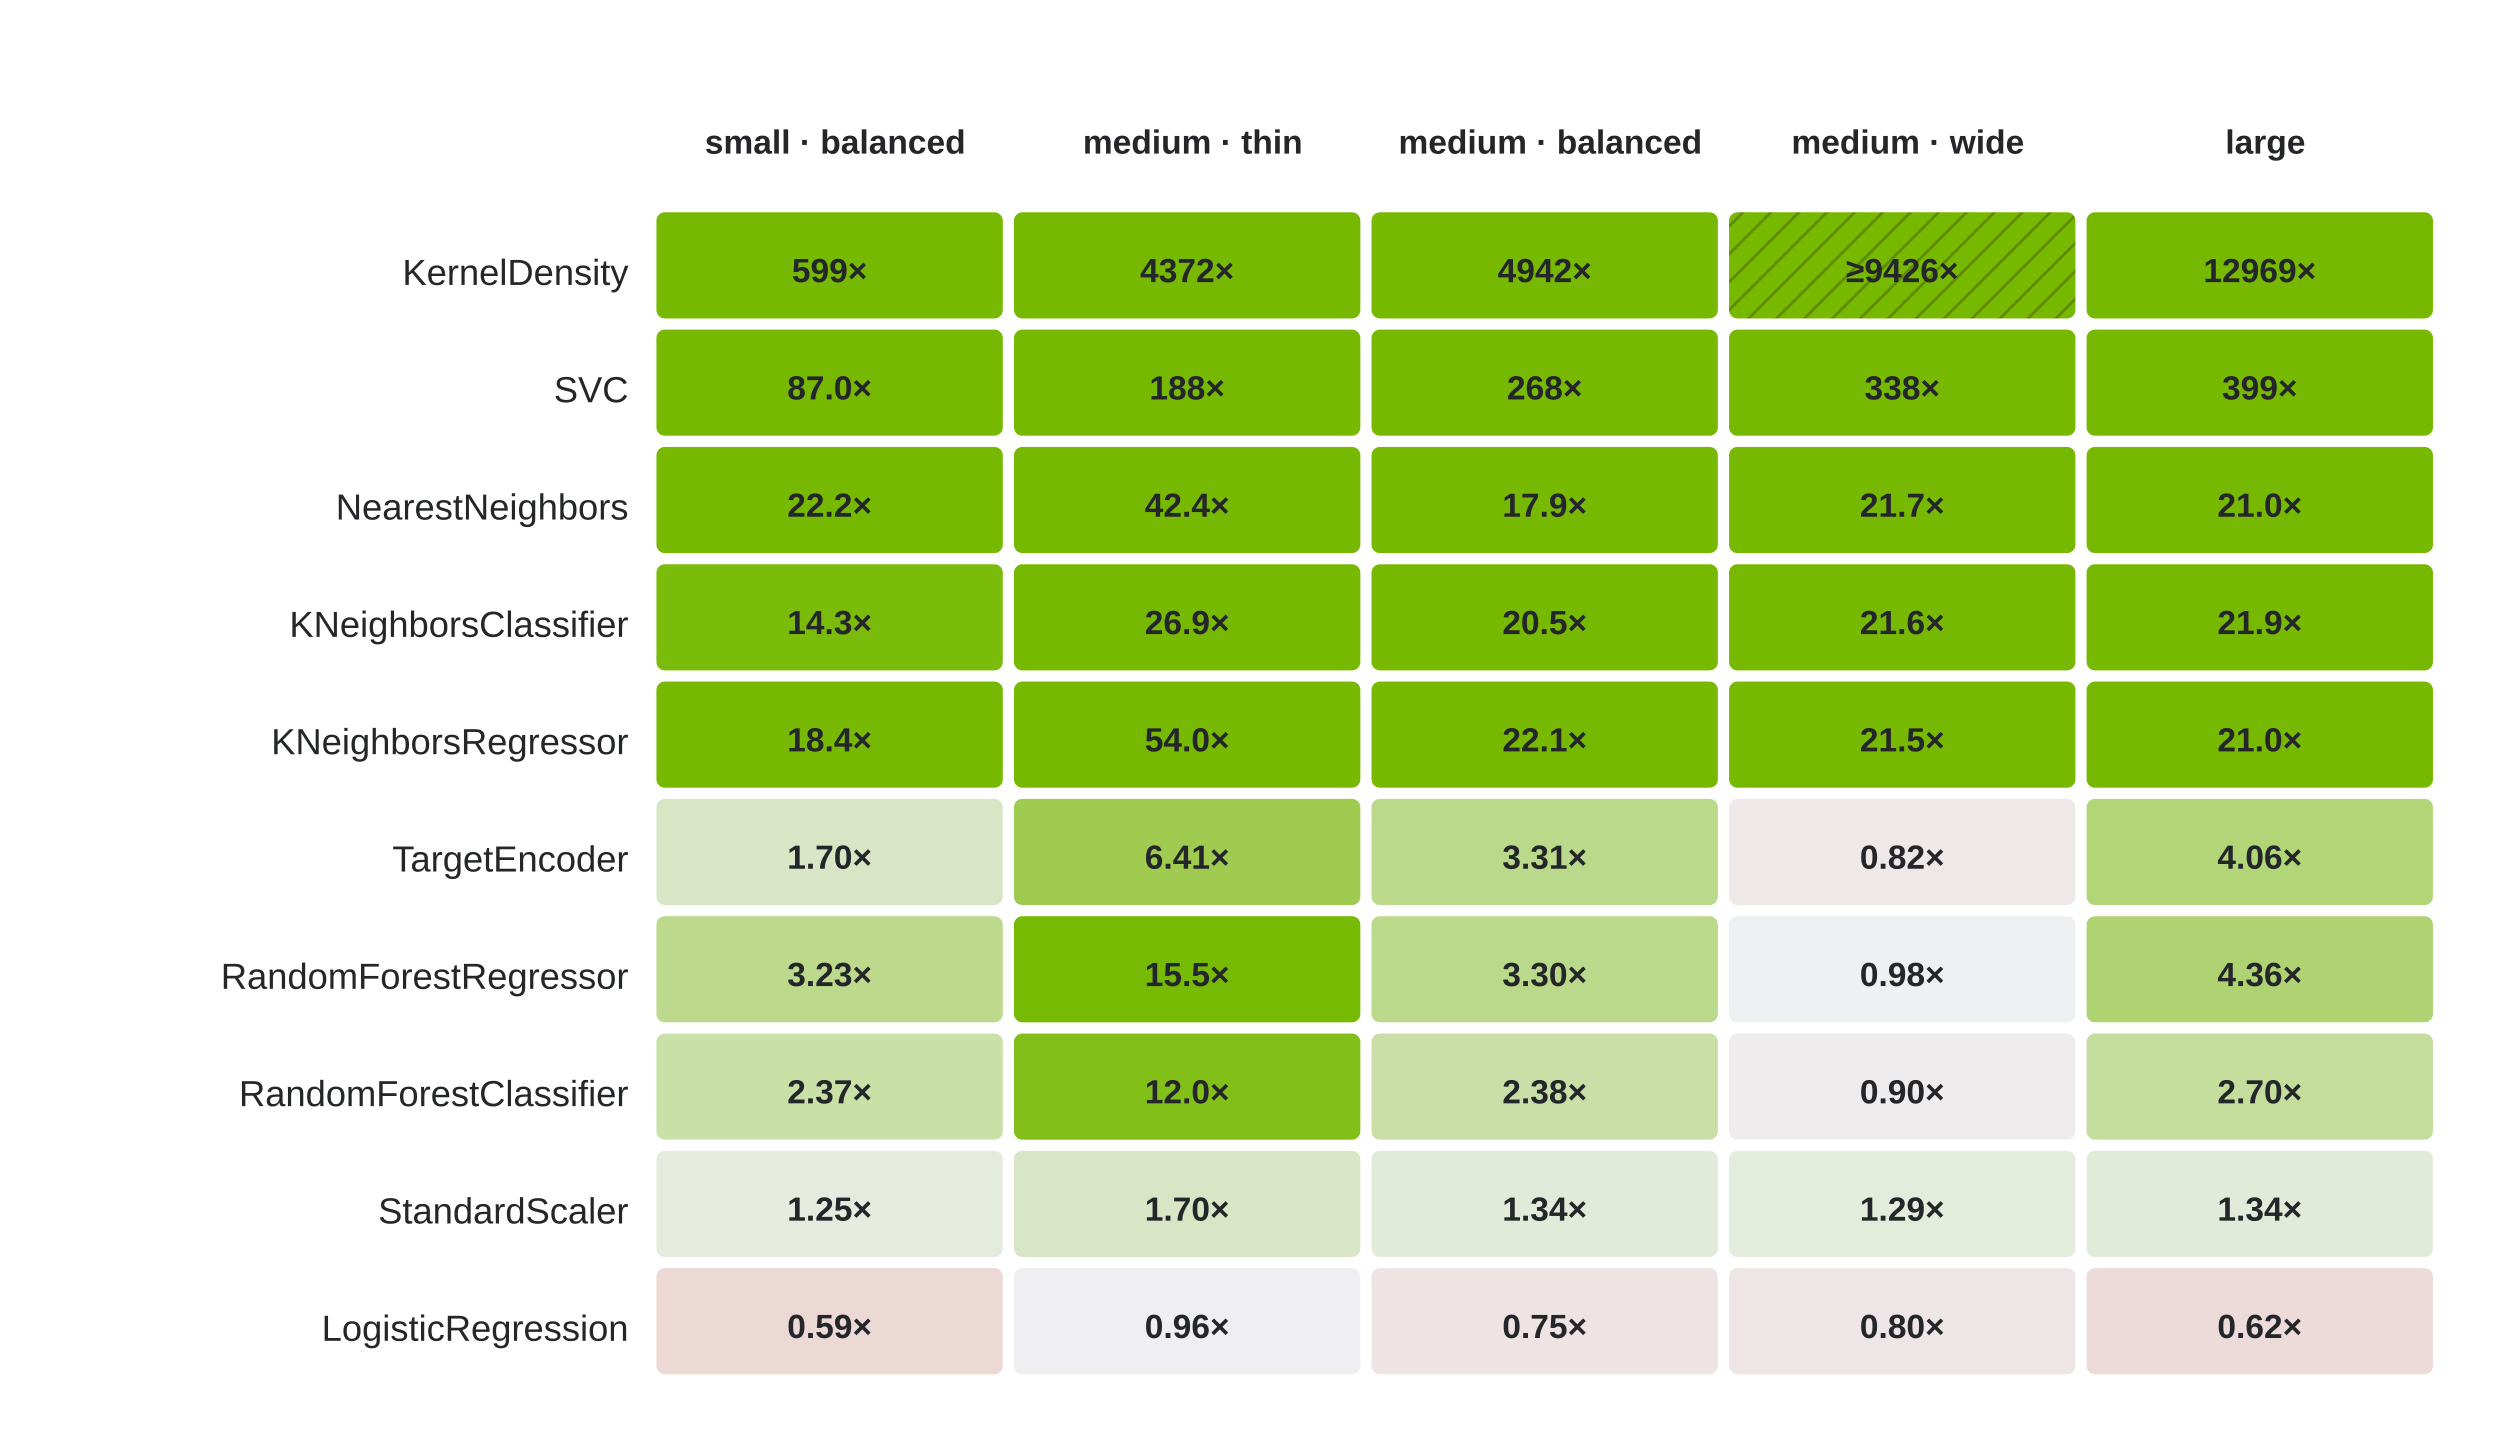
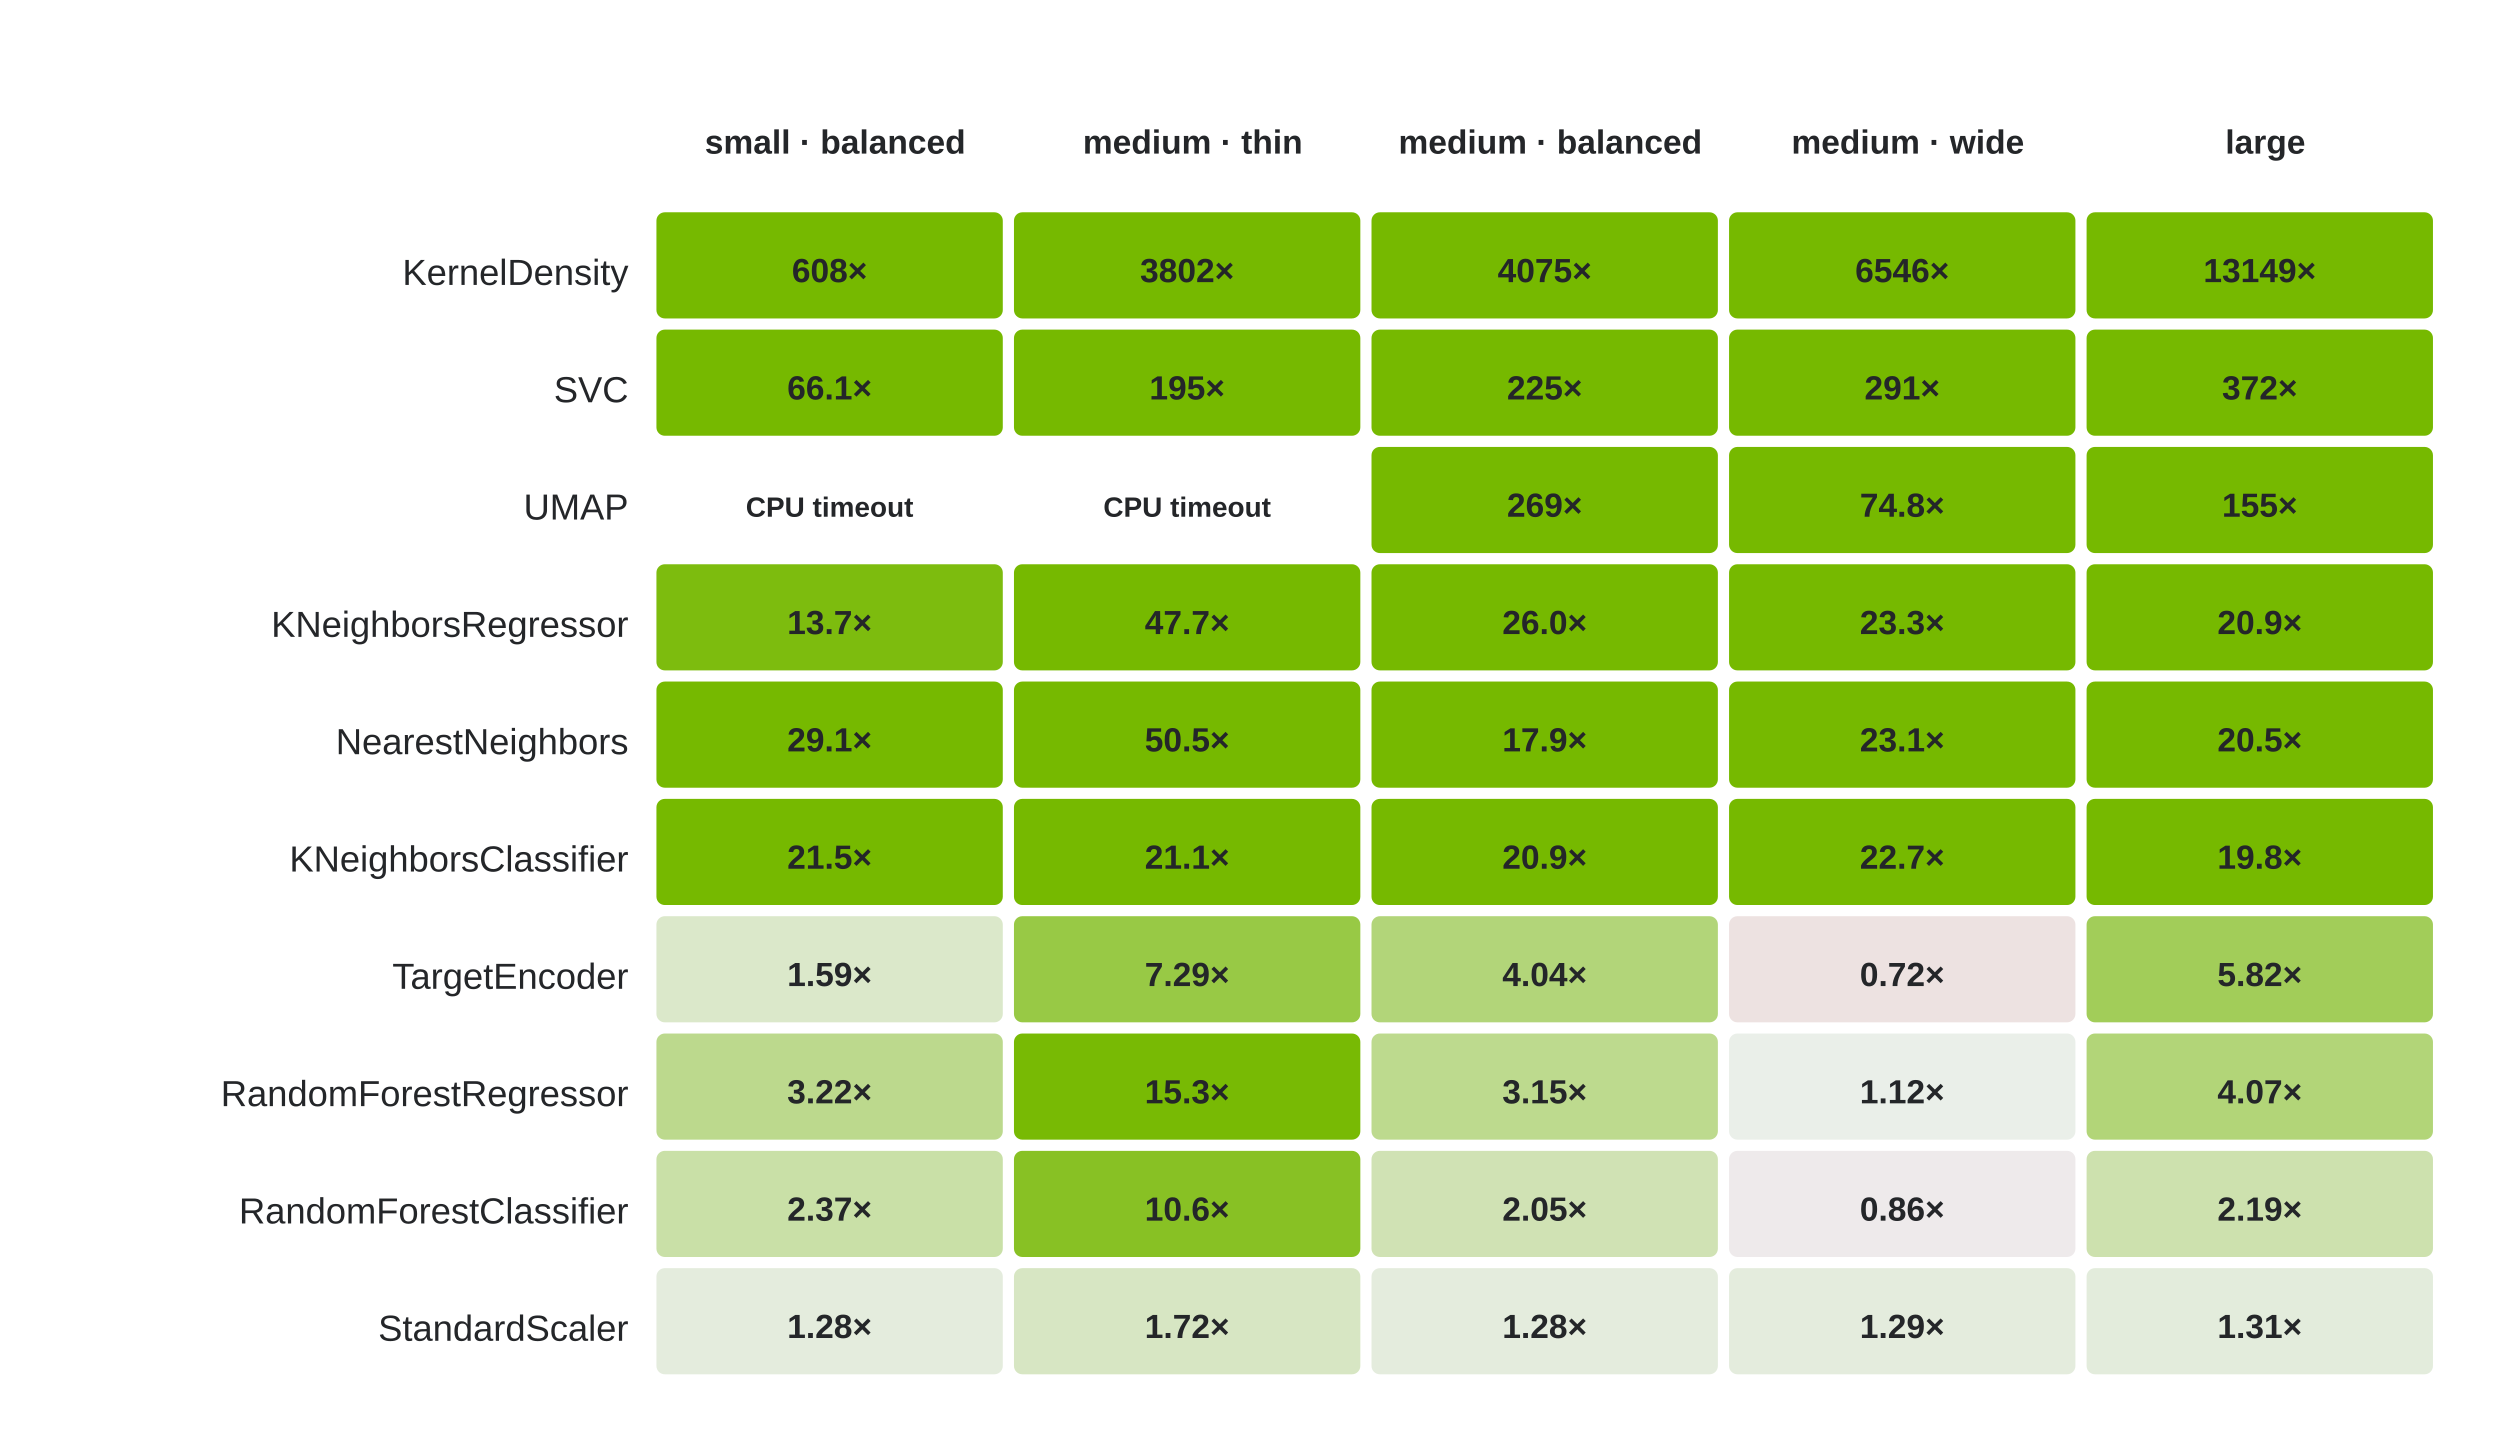
<svg xmlns="http://www.w3.org/2000/svg" role="img" aria-labelledby="title desc" viewBox="0 0 895 516" width="895" height="516">
  <defs>
    <pattern id="timeout" width="10" height="10" patternUnits="userSpaceOnUse">
      <rect width="10" height="10" fill="#eceff1" />
      <path d="M-2 2L2-2M0 10L10 0M8 12L12 8" stroke="#8f969c" stroke-width="1" stroke-opacity="0.6" />
-     </pattern>
-     <pattern id="lower-bound-76b900" width="10" height="10" patternUnits="userSpaceOnUse">
-       <rect width="10" height="10" fill="#76b900" />
-       <path d="M-2 2L2-2M0 10L10 0M8 12L12 8" stroke="#4f6500" stroke-width="1" stroke-opacity="0.55" />
    </pattern>
  </defs>
  <style>text{font-family:Arial,sans-serif;fill:#242629}.label{font-size:13px}.head{font-size:12px;font-weight:700}.cell{font-size:12px;font-weight:700}.timeout{font-size:10px}.operation-link{text-decoration:none}.operation-link .label{fill:#242629}</style>
  <text class="head" x="299" y="55" text-anchor="middle">small · balanced</text>
  <text class="head" x="427" y="55" text-anchor="middle">medium · thin</text>
  <text class="head" x="555" y="55" text-anchor="middle">medium · balanced</text>
  <text class="head" x="683" y="55" text-anchor="middle">medium · wide</text>
  <text class="head" x="811" y="55" text-anchor="middle">large</text>
  <a class="operation-link" href="../../cuml-accel/benchmarks/#benchmark-kerneldensity" target="_top" aria-label="KernelDensity.score_samples; open KernelDensity estimator details">
    <text class="label" x="225" y="102" text-anchor="end">KernelDensity</text>
  </a>
-   <g role="img" aria-label="KernelDensity.score_samples, small.balanced: 599×">
+   <g role="img" aria-label="KernelDensity.score_samples, small.balanced: 608×">
    <rect x="235" y="76" width="124" height="38" rx="3" fill="#76b900" />
-     <text class="cell" x="297" y="101" text-anchor="middle">599×</text>
-   </g>
-   <g role="img" aria-label="KernelDensity.score_samples, medium.thin: 4372×">
+     <text class="cell" x="297" y="101" text-anchor="middle">608×</text>
+   </g>
+   <g role="img" aria-label="KernelDensity.score_samples, medium.thin: 3802×">
    <rect x="363" y="76" width="124" height="38" rx="3" fill="#76b900" />
-     <text class="cell" x="425" y="101" text-anchor="middle">4372×</text>
-   </g>
-   <g role="img" aria-label="KernelDensity.score_samples, medium.balanced: 4942×">
+     <text class="cell" x="425" y="101" text-anchor="middle">3802×</text>
+   </g>
+   <g role="img" aria-label="KernelDensity.score_samples, medium.balanced: 4075×">
    <rect x="491" y="76" width="124" height="38" rx="3" fill="#76b900" />
-     <text class="cell" x="553" y="101" text-anchor="middle">4942×</text>
-   </g>
-   <g role="img" aria-label="KernelDensity.score_samples, medium.wide: ≥9426× (CPU timeout)">
-     <rect x="619" y="76" width="124" height="38" rx="3" fill="url(#lower-bound-76b900)" />
-     <text class="cell" x="681" y="101" text-anchor="middle">≥9426×</text>
-   </g>
-   <g role="img" aria-label="KernelDensity.score_samples, large: 12969×">
+     <text class="cell" x="553" y="101" text-anchor="middle">4075×</text>
+   </g>
+   <g role="img" aria-label="KernelDensity.score_samples, medium.wide: 6546×">
+     <rect x="619" y="76" width="124" height="38" rx="3" fill="#76b900" />
+     <text class="cell" x="681" y="101" text-anchor="middle">6546×</text>
+   </g>
+   <g role="img" aria-label="KernelDensity.score_samples, large: 13149×">
    <rect x="747" y="76" width="124" height="38" rx="3" fill="#76b900" />
-     <text class="cell" x="809" y="101" text-anchor="middle">12969×</text>
+     <text class="cell" x="809" y="101" text-anchor="middle">13149×</text>
  </g>
  <a class="operation-link" href="../../cuml-accel/benchmarks/#benchmark-svc" target="_top" aria-label="SVC.predict; open SVC estimator details">
    <text class="label" x="225" y="144" text-anchor="end">SVC</text>
  </a>
-   <g role="img" aria-label="SVC.predict, small.balanced: 87.0×">
+   <g role="img" aria-label="SVC.predict, small.balanced: 66.1×">
    <rect x="235" y="118" width="124" height="38" rx="3" fill="#76b900" />
-     <text class="cell" x="297" y="143" text-anchor="middle">87.0×</text>
-   </g>
-   <g role="img" aria-label="SVC.predict, medium.thin: 188×">
+     <text class="cell" x="297" y="143" text-anchor="middle">66.1×</text>
+   </g>
+   <g role="img" aria-label="SVC.predict, medium.thin: 195×">
    <rect x="363" y="118" width="124" height="38" rx="3" fill="#76b900" />
-     <text class="cell" x="425" y="143" text-anchor="middle">188×</text>
-   </g>
-   <g role="img" aria-label="SVC.predict, medium.balanced: 268×">
+     <text class="cell" x="425" y="143" text-anchor="middle">195×</text>
+   </g>
+   <g role="img" aria-label="SVC.predict, medium.balanced: 225×">
    <rect x="491" y="118" width="124" height="38" rx="3" fill="#76b900" />
-     <text class="cell" x="553" y="143" text-anchor="middle">268×</text>
-   </g>
-   <g role="img" aria-label="SVC.predict, medium.wide: 338×">
+     <text class="cell" x="553" y="143" text-anchor="middle">225×</text>
+   </g>
+   <g role="img" aria-label="SVC.predict, medium.wide: 291×">
    <rect x="619" y="118" width="124" height="38" rx="3" fill="#76b900" />
-     <text class="cell" x="681" y="143" text-anchor="middle">338×</text>
-   </g>
-   <g role="img" aria-label="SVC.predict, large: 399×">
+     <text class="cell" x="681" y="143" text-anchor="middle">291×</text>
+   </g>
+   <g role="img" aria-label="SVC.predict, large: 372×">
    <rect x="747" y="118" width="124" height="38" rx="3" fill="#76b900" />
-     <text class="cell" x="809" y="143" text-anchor="middle">399×</text>
+     <text class="cell" x="809" y="143" text-anchor="middle">372×</text>
+   </g>
+   <a class="operation-link" href="../../cuml-accel/benchmarks/#benchmark-umap" target="_top" aria-label="UMAP.transform; open UMAP estimator details">
+     <text class="label" x="225" y="186" text-anchor="end">UMAP</text>
+   </a>
+   <g role="img" aria-label="UMAP.transform, small.balanced: CPU timeout">
+     <rect x="235" y="160" width="124" height="38" rx="3" fill="url(#cpu-timeout)" />
+     <text class="cell timeout" x="297" y="185" text-anchor="middle">CPU timeout</text>
+   </g>
+   <g role="img" aria-label="UMAP.transform, medium.thin: CPU timeout">
+     <rect x="363" y="160" width="124" height="38" rx="3" fill="url(#cpu-timeout)" />
+     <text class="cell timeout" x="425" y="185" text-anchor="middle">CPU timeout</text>
+   </g>
+   <g role="img" aria-label="UMAP.transform, medium.balanced: 269×">
+     <rect x="491" y="160" width="124" height="38" rx="3" fill="#76b900" />
+     <text class="cell" x="553" y="185" text-anchor="middle">269×</text>
+   </g>
+   <g role="img" aria-label="UMAP.transform, medium.wide: 74.8×">
+     <rect x="619" y="160" width="124" height="38" rx="3" fill="#76b900" />
+     <text class="cell" x="681" y="185" text-anchor="middle">74.8×</text>
+   </g>
+   <g role="img" aria-label="UMAP.transform, large: 155×">
+     <rect x="747" y="160" width="124" height="38" rx="3" fill="#76b900" />
+     <text class="cell" x="809" y="185" text-anchor="middle">155×</text>
+   </g>
+   <a class="operation-link" href="../../cuml-accel/benchmarks/#benchmark-kneighborsregressor" target="_top" aria-label="KNeighborsRegressor.predict; open KNeighborsRegressor estimator details">
+     <text class="label" x="225" y="228" text-anchor="end">KNeighborsRegressor</text>
+   </a>
+   <g role="img" aria-label="KNeighborsRegressor.predict, small.balanced: 13.7×">
+     <rect x="235" y="202" width="124" height="38" rx="3" fill="#7dbc0e" />
+     <text class="cell" x="297" y="227" text-anchor="middle">13.7×</text>
+   </g>
+   <g role="img" aria-label="KNeighborsRegressor.predict, medium.thin: 47.7×">
+     <rect x="363" y="202" width="124" height="38" rx="3" fill="#76b900" />
+     <text class="cell" x="425" y="227" text-anchor="middle">47.7×</text>
+   </g>
+   <g role="img" aria-label="KNeighborsRegressor.predict, medium.balanced: 26.0×">
+     <rect x="491" y="202" width="124" height="38" rx="3" fill="#76b900" />
+     <text class="cell" x="553" y="227" text-anchor="middle">26.0×</text>
+   </g>
+   <g role="img" aria-label="KNeighborsRegressor.predict, medium.wide: 23.3×">
+     <rect x="619" y="202" width="124" height="38" rx="3" fill="#76b900" />
+     <text class="cell" x="681" y="227" text-anchor="middle">23.3×</text>
+   </g>
+   <g role="img" aria-label="KNeighborsRegressor.predict, large: 20.9×">
+     <rect x="747" y="202" width="124" height="38" rx="3" fill="#76b900" />
+     <text class="cell" x="809" y="227" text-anchor="middle">20.9×</text>
  </g>
  <a class="operation-link" href="../../cuml-accel/benchmarks/#benchmark-nearestneighbors" target="_top" aria-label="NearestNeighbors.kneighbors; open NearestNeighbors estimator details">
-     <text class="label" x="225" y="186" text-anchor="end">NearestNeighbors</text>
-   </a>
-   <g role="img" aria-label="NearestNeighbors.kneighbors, small.balanced: 22.2×">
-     <rect x="235" y="160" width="124" height="38" rx="3" fill="#76b900" />
-     <text class="cell" x="297" y="185" text-anchor="middle">22.2×</text>
-   </g>
-   <g role="img" aria-label="NearestNeighbors.kneighbors, medium.thin: 42.4×">
-     <rect x="363" y="160" width="124" height="38" rx="3" fill="#76b900" />
-     <text class="cell" x="425" y="185" text-anchor="middle">42.4×</text>
+     <text class="label" x="225" y="270" text-anchor="end">NearestNeighbors</text>
+   </a>
+   <g role="img" aria-label="NearestNeighbors.kneighbors, small.balanced: 29.1×">
+     <rect x="235" y="244" width="124" height="38" rx="3" fill="#76b900" />
+     <text class="cell" x="297" y="269" text-anchor="middle">29.1×</text>
+   </g>
+   <g role="img" aria-label="NearestNeighbors.kneighbors, medium.thin: 50.5×">
+     <rect x="363" y="244" width="124" height="38" rx="3" fill="#76b900" />
+     <text class="cell" x="425" y="269" text-anchor="middle">50.5×</text>
  </g>
  <g role="img" aria-label="NearestNeighbors.kneighbors, medium.balanced: 17.9×">
-     <rect x="491" y="160" width="124" height="38" rx="3" fill="#76b900" />
-     <text class="cell" x="553" y="185" text-anchor="middle">17.9×</text>
-   </g>
-   <g role="img" aria-label="NearestNeighbors.kneighbors, medium.wide: 21.7×">
-     <rect x="619" y="160" width="124" height="38" rx="3" fill="#76b900" />
-     <text class="cell" x="681" y="185" text-anchor="middle">21.7×</text>
-   </g>
-   <g role="img" aria-label="NearestNeighbors.kneighbors, large: 21.0×">
-     <rect x="747" y="160" width="124" height="38" rx="3" fill="#76b900" />
-     <text class="cell" x="809" y="185" text-anchor="middle">21.0×</text>
+     <rect x="491" y="244" width="124" height="38" rx="3" fill="#76b900" />
+     <text class="cell" x="553" y="269" text-anchor="middle">17.9×</text>
+   </g>
+   <g role="img" aria-label="NearestNeighbors.kneighbors, medium.wide: 23.1×">
+     <rect x="619" y="244" width="124" height="38" rx="3" fill="#76b900" />
+     <text class="cell" x="681" y="269" text-anchor="middle">23.1×</text>
+   </g>
+   <g role="img" aria-label="NearestNeighbors.kneighbors, large: 20.5×">
+     <rect x="747" y="244" width="124" height="38" rx="3" fill="#76b900" />
+     <text class="cell" x="809" y="269" text-anchor="middle">20.5×</text>
  </g>
  <a class="operation-link" href="../../cuml-accel/benchmarks/#benchmark-kneighborsclassifier" target="_top" aria-label="KNeighborsClassifier.predict; open KNeighborsClassifier estimator details">
-     <text class="label" x="225" y="228" text-anchor="end">KNeighborsClassifier</text>
-   </a>
-   <g role="img" aria-label="KNeighborsClassifier.predict, small.balanced: 14.3×">
-     <rect x="235" y="202" width="124" height="38" rx="3" fill="#7bbb0a" />
-     <text class="cell" x="297" y="227" text-anchor="middle">14.3×</text>
-   </g>
-   <g role="img" aria-label="KNeighborsClassifier.predict, medium.thin: 26.9×">
-     <rect x="363" y="202" width="124" height="38" rx="3" fill="#76b900" />
-     <text class="cell" x="425" y="227" text-anchor="middle">26.9×</text>
-   </g>
-   <g role="img" aria-label="KNeighborsClassifier.predict, medium.balanced: 20.5×">
-     <rect x="491" y="202" width="124" height="38" rx="3" fill="#76b900" />
-     <text class="cell" x="553" y="227" text-anchor="middle">20.5×</text>
-   </g>
-   <g role="img" aria-label="KNeighborsClassifier.predict, medium.wide: 21.6×">
-     <rect x="619" y="202" width="124" height="38" rx="3" fill="#76b900" />
-     <text class="cell" x="681" y="227" text-anchor="middle">21.6×</text>
-   </g>
-   <g role="img" aria-label="KNeighborsClassifier.predict, large: 21.9×">
-     <rect x="747" y="202" width="124" height="38" rx="3" fill="#76b900" />
-     <text class="cell" x="809" y="227" text-anchor="middle">21.9×</text>
-   </g>
-   <a class="operation-link" href="../../cuml-accel/benchmarks/#benchmark-kneighborsregressor" target="_top" aria-label="KNeighborsRegressor.predict; open KNeighborsRegressor estimator details">
-     <text class="label" x="225" y="270" text-anchor="end">KNeighborsRegressor</text>
-   </a>
-   <g role="img" aria-label="KNeighborsRegressor.predict, small.balanced: 18.4×">
-     <rect x="235" y="244" width="124" height="38" rx="3" fill="#76b900" />
-     <text class="cell" x="297" y="269" text-anchor="middle">18.4×</text>
-   </g>
-   <g role="img" aria-label="KNeighborsRegressor.predict, medium.thin: 54.0×">
-     <rect x="363" y="244" width="124" height="38" rx="3" fill="#76b900" />
-     <text class="cell" x="425" y="269" text-anchor="middle">54.0×</text>
-   </g>
-   <g role="img" aria-label="KNeighborsRegressor.predict, medium.balanced: 22.1×">
-     <rect x="491" y="244" width="124" height="38" rx="3" fill="#76b900" />
-     <text class="cell" x="553" y="269" text-anchor="middle">22.1×</text>
-   </g>
-   <g role="img" aria-label="KNeighborsRegressor.predict, medium.wide: 21.5×">
-     <rect x="619" y="244" width="124" height="38" rx="3" fill="#76b900" />
-     <text class="cell" x="681" y="269" text-anchor="middle">21.5×</text>
-   </g>
-   <g role="img" aria-label="KNeighborsRegressor.predict, large: 21.0×">
-     <rect x="747" y="244" width="124" height="38" rx="3" fill="#76b900" />
-     <text class="cell" x="809" y="269" text-anchor="middle">21.0×</text>
+     <text class="label" x="225" y="312" text-anchor="end">KNeighborsClassifier</text>
+   </a>
+   <g role="img" aria-label="KNeighborsClassifier.predict, small.balanced: 21.5×">
+     <rect x="235" y="286" width="124" height="38" rx="3" fill="#76b900" />
+     <text class="cell" x="297" y="311" text-anchor="middle">21.5×</text>
+   </g>
+   <g role="img" aria-label="KNeighborsClassifier.predict, medium.thin: 21.1×">
+     <rect x="363" y="286" width="124" height="38" rx="3" fill="#76b900" />
+     <text class="cell" x="425" y="311" text-anchor="middle">21.1×</text>
+   </g>
+   <g role="img" aria-label="KNeighborsClassifier.predict, medium.balanced: 20.9×">
+     <rect x="491" y="286" width="124" height="38" rx="3" fill="#76b900" />
+     <text class="cell" x="553" y="311" text-anchor="middle">20.9×</text>
+   </g>
+   <g role="img" aria-label="KNeighborsClassifier.predict, medium.wide: 22.7×">
+     <rect x="619" y="286" width="124" height="38" rx="3" fill="#76b900" />
+     <text class="cell" x="681" y="311" text-anchor="middle">22.7×</text>
+   </g>
+   <g role="img" aria-label="KNeighborsClassifier.predict, large: 19.8×">
+     <rect x="747" y="286" width="124" height="38" rx="3" fill="#76b900" />
+     <text class="cell" x="809" y="311" text-anchor="middle">19.8×</text>
  </g>
  <a class="operation-link" href="../../cuml-accel/benchmarks/#benchmark-targetencoder" target="_top" aria-label="TargetEncoder.transform; open TargetEncoder estimator details">
-     <text class="label" x="225" y="312" text-anchor="end">TargetEncoder</text>
-   </a>
-   <g role="img" aria-label="TargetEncoder.transform, small.balanced: 1.70×">
-     <rect x="235" y="286" width="124" height="38" rx="3" fill="#d8e6c5" />
-     <text class="cell" x="297" y="311" text-anchor="middle">1.70×</text>
-   </g>
-   <g role="img" aria-label="TargetEncoder.transform, medium.thin: 6.41×">
-     <rect x="363" y="286" width="124" height="38" rx="3" fill="#9ecb50" />
-     <text class="cell" x="425" y="311" text-anchor="middle">6.41×</text>
-   </g>
-   <g role="img" aria-label="TargetEncoder.transform, medium.balanced: 3.31×">
-     <rect x="491" y="286" width="124" height="38" rx="3" fill="#bbd98a" />
-     <text class="cell" x="553" y="311" text-anchor="middle">3.31×</text>
-   </g>
-   <g role="img" aria-label="TargetEncoder.transform, medium.wide: 0.82×">
-     <rect x="619" y="286" width="124" height="38" rx="3" fill="#eee8e8" />
-     <text class="cell" x="681" y="311" text-anchor="middle">0.82×</text>
-   </g>
-   <g role="img" aria-label="TargetEncoder.transform, large: 4.06×">
-     <rect x="747" y="286" width="124" height="38" rx="3" fill="#b2d578" />
-     <text class="cell" x="809" y="311" text-anchor="middle">4.06×</text>
+     <text class="label" x="225" y="354" text-anchor="end">TargetEncoder</text>
+   </a>
+   <g role="img" aria-label="TargetEncoder.transform, small.balanced: 1.59×">
+     <rect x="235" y="328" width="124" height="38" rx="3" fill="#dbe8ca" />
+     <text class="cell" x="297" y="353" text-anchor="middle">1.59×</text>
+   </g>
+   <g role="img" aria-label="TargetEncoder.transform, medium.thin: 7.29×">
+     <rect x="363" y="328" width="124" height="38" rx="3" fill="#98c945" />
+     <text class="cell" x="425" y="353" text-anchor="middle">7.29×</text>
+   </g>
+   <g role="img" aria-label="TargetEncoder.transform, medium.balanced: 4.04×">
+     <rect x="491" y="328" width="124" height="38" rx="3" fill="#b2d579" />
+     <text class="cell" x="553" y="353" text-anchor="middle">4.04×</text>
+   </g>
+   <g role="img" aria-label="TargetEncoder.transform, medium.wide: 0.72×">
+     <rect x="619" y="328" width="124" height="38" rx="3" fill="#ede2e1" />
+     <text class="cell" x="681" y="353" text-anchor="middle">0.72×</text>
+   </g>
+   <g role="img" aria-label="TargetEncoder.transform, large: 5.82×">
+     <rect x="747" y="328" width="124" height="38" rx="3" fill="#a2cd59" />
+     <text class="cell" x="809" y="353" text-anchor="middle">5.82×</text>
  </g>
  <a class="operation-link" href="../../cuml-accel/benchmarks/#benchmark-randomforestregressor" target="_top" aria-label="RandomForestRegressor.predict; open RandomForestRegressor estimator details">
-     <text class="label" x="225" y="354" text-anchor="end">RandomForestRegressor</text>
-   </a>
-   <g role="img" aria-label="RandomForestRegressor.predict, small.balanced: 3.23×">
-     <rect x="235" y="328" width="124" height="38" rx="3" fill="#bcd98c" />
-     <text class="cell" x="297" y="353" text-anchor="middle">3.23×</text>
-   </g>
-   <g role="img" aria-label="RandomForestRegressor.predict, medium.thin: 15.5×">
-     <rect x="363" y="328" width="124" height="38" rx="3" fill="#77ba03" />
-     <text class="cell" x="425" y="353" text-anchor="middle">15.5×</text>
-   </g>
-   <g role="img" aria-label="RandomForestRegressor.predict, medium.balanced: 3.30×">
-     <rect x="491" y="328" width="124" height="38" rx="3" fill="#bbd98a" />
-     <text class="cell" x="553" y="353" text-anchor="middle">3.30×</text>
-   </g>
-   <g role="img" aria-label="RandomForestRegressor.predict, medium.wide: 0.98×">
-     <rect x="619" y="328" width="124" height="38" rx="3" fill="#eff0f2" />
-     <text class="cell" x="681" y="353" text-anchor="middle">0.98×</text>
-   </g>
-   <g role="img" aria-label="RandomForestRegressor.predict, large: 4.36×">
-     <rect x="747" y="328" width="124" height="38" rx="3" fill="#afd372" />
-     <text class="cell" x="809" y="353" text-anchor="middle">4.36×</text>
+     <text class="label" x="225" y="396" text-anchor="end">RandomForestRegressor</text>
+   </a>
+   <g role="img" aria-label="RandomForestRegressor.predict, small.balanced: 3.22×">
+     <rect x="235" y="370" width="124" height="38" rx="3" fill="#bcd98d" />
+     <text class="cell" x="297" y="395" text-anchor="middle">3.22×</text>
+   </g>
+   <g role="img" aria-label="RandomForestRegressor.predict, medium.thin: 15.3×">
+     <rect x="363" y="370" width="124" height="38" rx="3" fill="#78ba04" />
+     <text class="cell" x="425" y="395" text-anchor="middle">15.3×</text>
+   </g>
+   <g role="img" aria-label="RandomForestRegressor.predict, medium.balanced: 3.15×">
+     <rect x="491" y="370" width="124" height="38" rx="3" fill="#bdda8e" />
+     <text class="cell" x="553" y="395" text-anchor="middle">3.15×</text>
+   </g>
+   <g role="img" aria-label="RandomForestRegressor.predict, medium.wide: 1.12×">
+     <rect x="619" y="370" width="124" height="38" rx="3" fill="#eaefe9" />
+     <text class="cell" x="681" y="395" text-anchor="middle">1.12×</text>
+   </g>
+   <g role="img" aria-label="RandomForestRegressor.predict, large: 4.07×">
+     <rect x="747" y="370" width="124" height="38" rx="3" fill="#b2d578" />
+     <text class="cell" x="809" y="395" text-anchor="middle">4.07×</text>
  </g>
  <a class="operation-link" href="../../cuml-accel/benchmarks/#benchmark-randomforestclassifier" target="_top" aria-label="RandomForestClassifier.predict; open RandomForestClassifier estimator details">
-     <text class="label" x="225" y="396" text-anchor="end">RandomForestClassifier</text>
+     <text class="label" x="225" y="438" text-anchor="end">RandomForestClassifier</text>
  </a>
  <g role="img" aria-label="RandomForestClassifier.predict, small.balanced: 2.37×">
-     <rect x="235" y="370" width="124" height="38" rx="3" fill="#c9e0a7" />
-     <text class="cell" x="297" y="395" text-anchor="middle">2.37×</text>
-   </g>
-   <g role="img" aria-label="RandomForestClassifier.predict, medium.thin: 12.0×">
-     <rect x="363" y="370" width="124" height="38" rx="3" fill="#83bf19" />
-     <text class="cell" x="425" y="395" text-anchor="middle">12.0×</text>
-   </g>
-   <g role="img" aria-label="RandomForestClassifier.predict, medium.balanced: 2.38×">
-     <rect x="491" y="370" width="124" height="38" rx="3" fill="#c9dfa7" />
-     <text class="cell" x="553" y="395" text-anchor="middle">2.38×</text>
-   </g>
-   <g role="img" aria-label="RandomForestClassifier.predict, medium.wide: 0.90×">
-     <rect x="619" y="370" width="124" height="38" rx="3" fill="#eeeced" />
-     <text class="cell" x="681" y="395" text-anchor="middle">0.90×</text>
-   </g>
-   <g role="img" aria-label="RandomForestClassifier.predict, large: 2.70×">
-     <rect x="747" y="370" width="124" height="38" rx="3" fill="#c4dd9c" />
-     <text class="cell" x="809" y="395" text-anchor="middle">2.70×</text>
+     <rect x="235" y="412" width="124" height="38" rx="3" fill="#c9e0a7" />
+     <text class="cell" x="297" y="437" text-anchor="middle">2.37×</text>
+   </g>
+   <g role="img" aria-label="RandomForestClassifier.predict, medium.thin: 10.6×">
+     <rect x="363" y="412" width="124" height="38" rx="3" fill="#88c124" />
+     <text class="cell" x="425" y="437" text-anchor="middle">10.6×</text>
+   </g>
+   <g role="img" aria-label="RandomForestClassifier.predict, medium.balanced: 2.05×">
+     <rect x="491" y="412" width="124" height="38" rx="3" fill="#d0e2b4" />
+     <text class="cell" x="553" y="437" text-anchor="middle">2.05×</text>
+   </g>
+   <g role="img" aria-label="RandomForestClassifier.predict, medium.wide: 0.86×">
+     <rect x="619" y="412" width="124" height="38" rx="3" fill="#eeeaeb" />
+     <text class="cell" x="681" y="437" text-anchor="middle">0.86×</text>
+   </g>
+   <g role="img" aria-label="RandomForestClassifier.predict, large: 2.19×">
+     <rect x="747" y="412" width="124" height="38" rx="3" fill="#cde1ae" />
+     <text class="cell" x="809" y="437" text-anchor="middle">2.19×</text>
  </g>
  <a class="operation-link" href="../../cuml-accel/benchmarks/#benchmark-standardscaler" target="_top" aria-label="StandardScaler.transform; open StandardScaler estimator details">
-     <text class="label" x="225" y="438" text-anchor="end">StandardScaler</text>
-   </a>
-   <g role="img" aria-label="StandardScaler.transform, small.balanced: 1.25×">
-     <rect x="235" y="412" width="124" height="38" rx="3" fill="#e5ecdf" />
-     <text class="cell" x="297" y="437" text-anchor="middle">1.25×</text>
-   </g>
-   <g role="img" aria-label="StandardScaler.transform, medium.thin: 1.70×">
-     <rect x="363" y="412" width="124" height="38" rx="3" fill="#d8e6c5" />
-     <text class="cell" x="425" y="437" text-anchor="middle">1.70×</text>
-   </g>
-   <g role="img" aria-label="StandardScaler.transform, medium.balanced: 1.34×">
-     <rect x="491" y="412" width="124" height="38" rx="3" fill="#e2ebd9" />
-     <text class="cell" x="553" y="437" text-anchor="middle">1.34×</text>
+     <text class="label" x="225" y="480" text-anchor="end">StandardScaler</text>
+   </a>
+   <g role="img" aria-label="StandardScaler.transform, small.balanced: 1.28×">
+     <rect x="235" y="454" width="124" height="38" rx="3" fill="#e4ecdd" />
+     <text class="cell" x="297" y="479" text-anchor="middle">1.28×</text>
+   </g>
+   <g role="img" aria-label="StandardScaler.transform, medium.thin: 1.72×">
+     <rect x="363" y="454" width="124" height="38" rx="3" fill="#d7e6c3" />
+     <text class="cell" x="425" y="479" text-anchor="middle">1.72×</text>
+   </g>
+   <g role="img" aria-label="StandardScaler.transform, medium.balanced: 1.28×">
+     <rect x="491" y="454" width="124" height="38" rx="3" fill="#e4ecdd" />
+     <text class="cell" x="553" y="479" text-anchor="middle">1.28×</text>
  </g>
  <g role="img" aria-label="StandardScaler.transform, medium.wide: 1.29×">
-     <rect x="619" y="412" width="124" height="38" rx="3" fill="#e4ecdc" />
-     <text class="cell" x="681" y="437" text-anchor="middle">1.29×</text>
-   </g>
-   <g role="img" aria-label="StandardScaler.transform, large: 1.34×">
-     <rect x="747" y="412" width="124" height="38" rx="3" fill="#e2ebd9" />
-     <text class="cell" x="809" y="437" text-anchor="middle">1.34×</text>
-   </g>
-   <a class="operation-link" href="../../cuml-accel/benchmarks/#benchmark-logisticregression" target="_top" aria-label="LogisticRegression.predict; open LogisticRegression estimator details">
-     <text class="label" x="225" y="480" text-anchor="end">LogisticRegression</text>
-   </a>
-   <g role="img" aria-label="LogisticRegression.predict, small.balanced: 0.59×">
-     <rect x="235" y="454" width="124" height="38" rx="3" fill="#ecd8d5" />
-     <text class="cell" x="297" y="479" text-anchor="middle">0.59×</text>
-   </g>
-   <g role="img" aria-label="LogisticRegression.predict, medium.thin: 0.96×">
-     <rect x="363" y="454" width="124" height="38" rx="3" fill="#efeff1" />
-     <text class="cell" x="425" y="479" text-anchor="middle">0.96×</text>
-   </g>
-   <g role="img" aria-label="LogisticRegression.predict, medium.balanced: 0.75×">
-     <rect x="491" y="454" width="124" height="38" rx="3" fill="#ede4e3" />
-     <text class="cell" x="553" y="479" text-anchor="middle">0.75×</text>
-   </g>
-   <g role="img" aria-label="LogisticRegression.predict, medium.wide: 0.80×">
-     <rect x="619" y="454" width="124" height="38" rx="3" fill="#eee6e6" />
-     <text class="cell" x="681" y="479" text-anchor="middle">0.80×</text>
-   </g>
-   <g role="img" aria-label="LogisticRegression.predict, large: 0.62×">
-     <rect x="747" y="454" width="124" height="38" rx="3" fill="#ecdbd8" />
-     <text class="cell" x="809" y="479" text-anchor="middle">0.62×</text>
+     <rect x="619" y="454" width="124" height="38" rx="3" fill="#e4ecdd" />
+     <text class="cell" x="681" y="479" text-anchor="middle">1.29×</text>
+   </g>
+   <g role="img" aria-label="StandardScaler.transform, large: 1.31×">
+     <rect x="747" y="454" width="124" height="38" rx="3" fill="#e3ecdc" />
+     <text class="cell" x="809" y="479" text-anchor="middle">1.31×</text>
  </g>
</svg>
